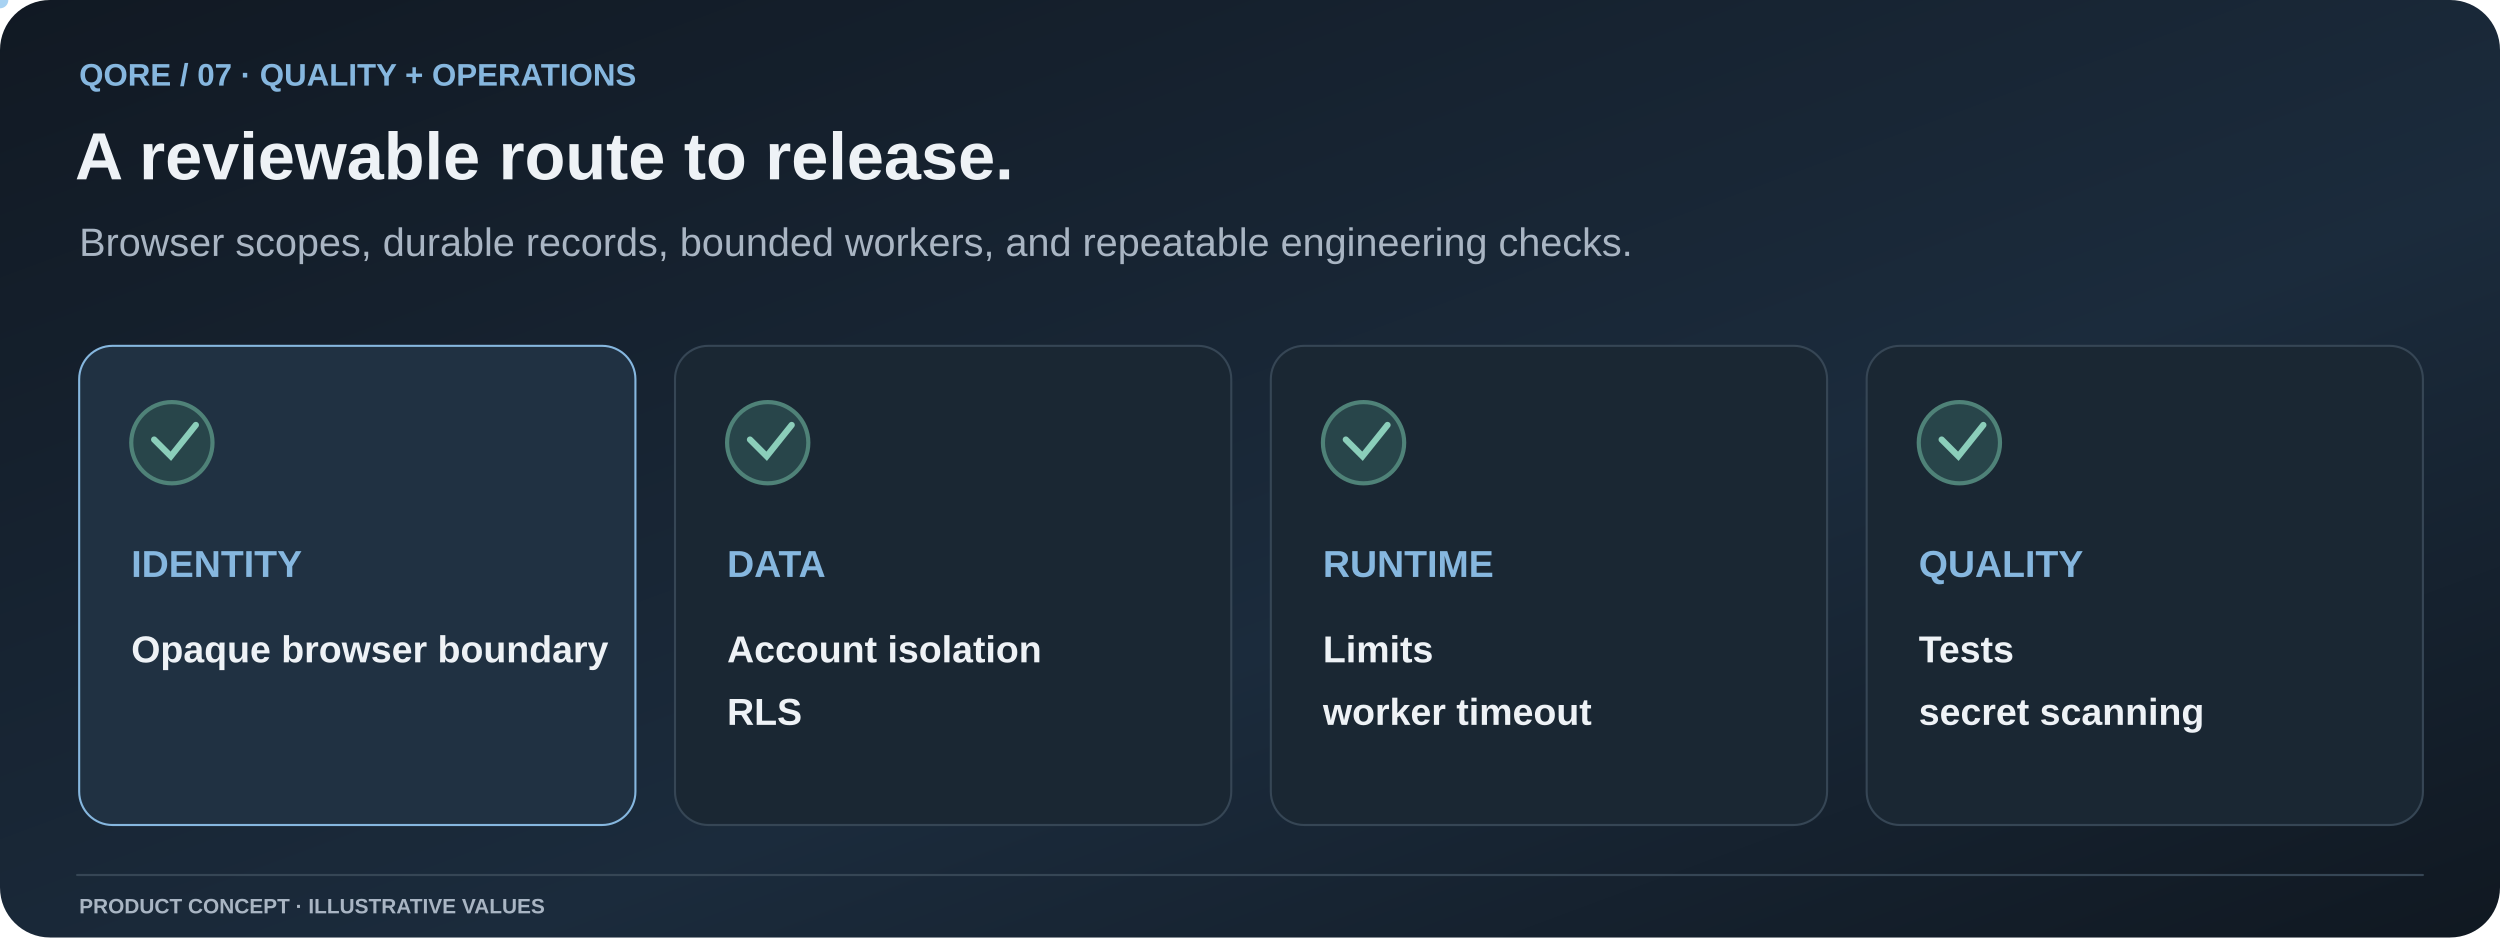
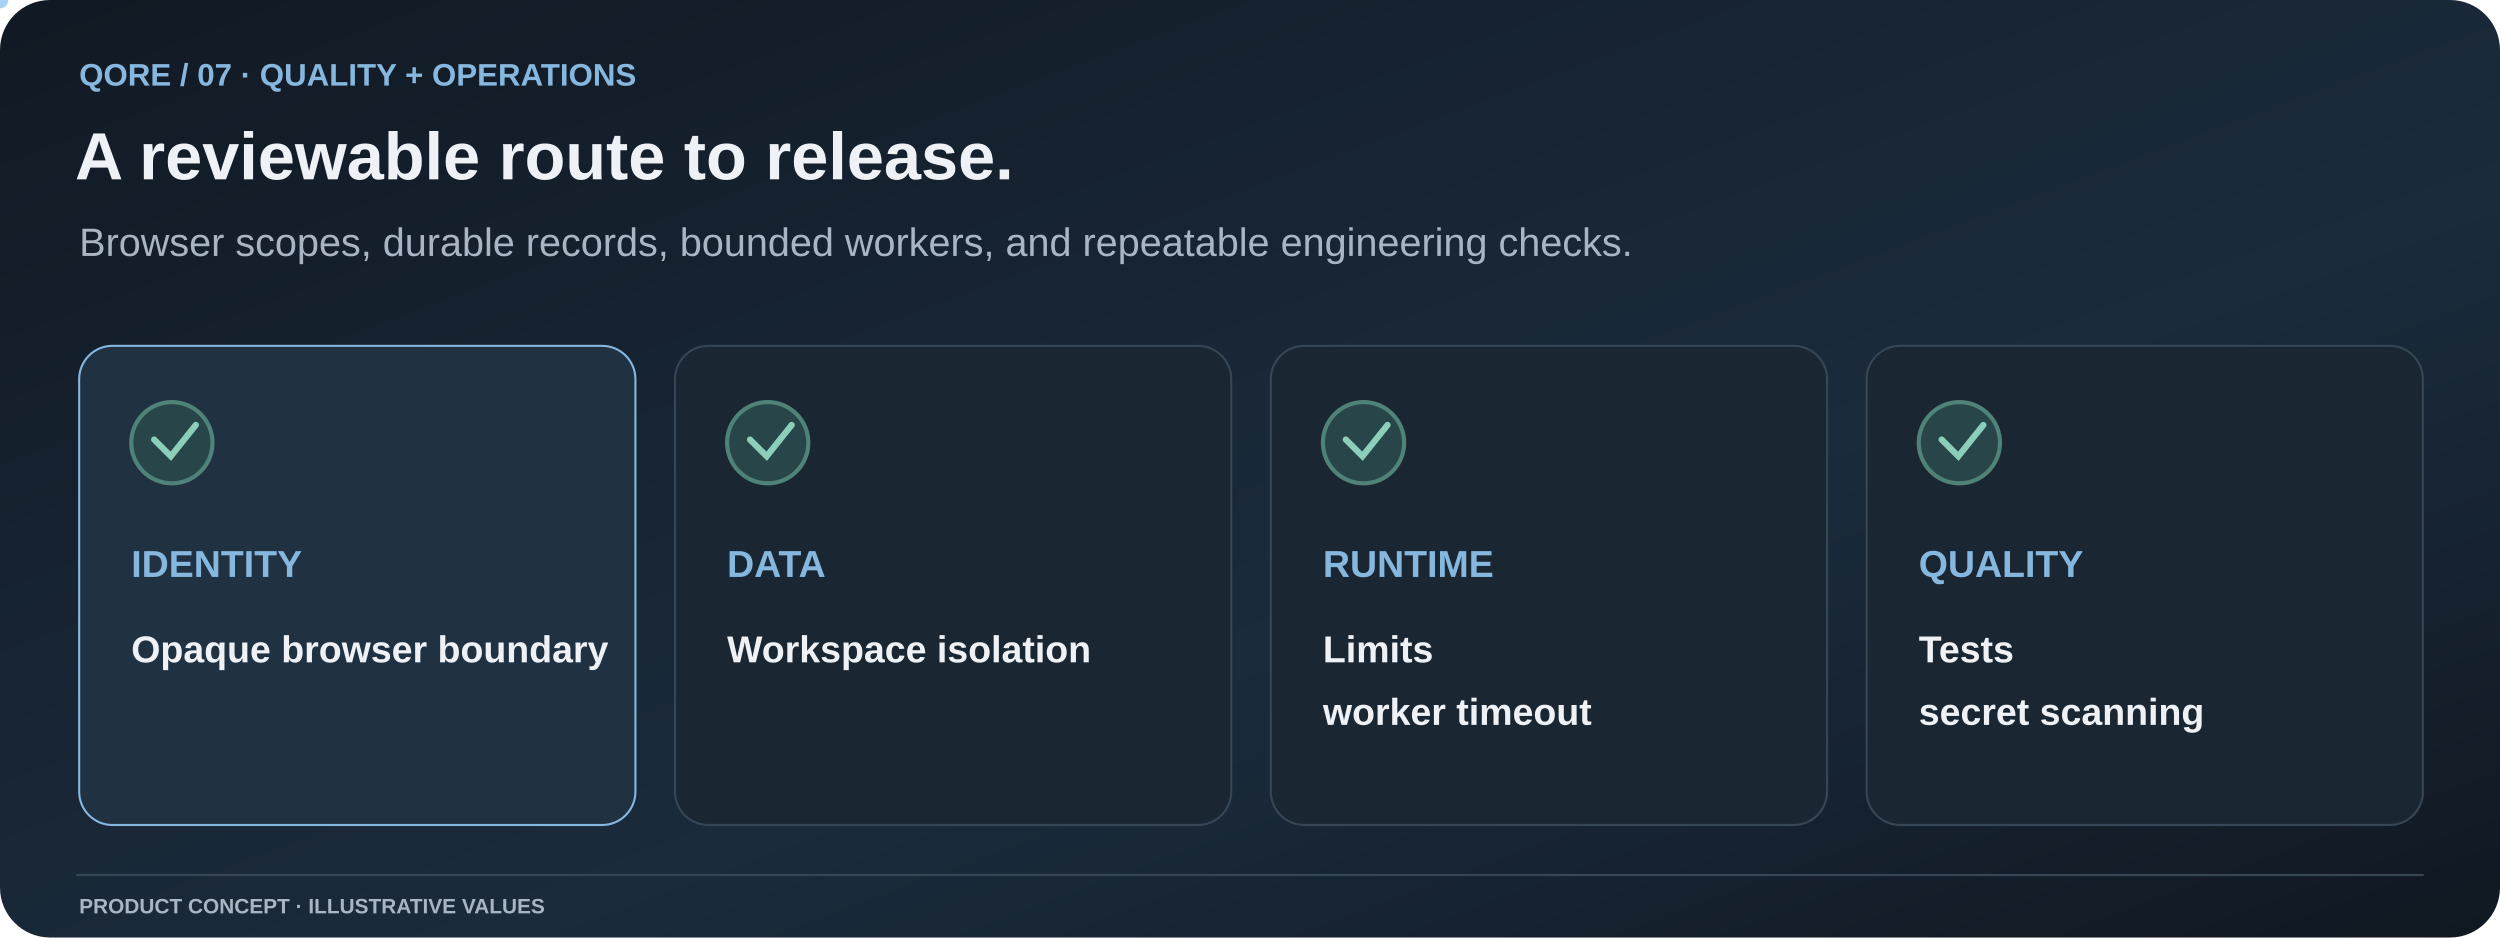
<svg xmlns="http://www.w3.org/2000/svg" width="1200" height="450" viewBox="0 0 1200 450" role="img" aria-label="QORE operations conceptual illustration">
  <defs>
    <linearGradient id="bg" x2="1" y2="1">
      <stop stop-color="#111923" />
      <stop offset=".6" stop-color="#1b2b3c" />
      <stop offset="1" stop-color="#101821" />
    </linearGradient>
  </defs>
  <rect width="1200" height="450" rx="24" fill="url(#bg)" />
  <text x="38" y="41.1" font-size="15" fill="#86b7df" font-family="Segoe UI,Arial,sans-serif" font-weight="650">QORE  /  07 · QUALITY + OPERATIONS</text>
  <text x="36" y="86.08" font-size="32" fill="#eef2f6" font-family="Segoe UI,Arial,sans-serif" font-weight="650">A reviewable route to release.</text>
  <text x="38" y="122.86" font-size="19" fill="#a9b5c3" font-family="Segoe UI,Arial,sans-serif" font-weight="450">Browser scopes, durable records, bounded workers, and repeatable engineering checks.</text>
  <polyline points="37.00,420.00 1163.00,420.00" fill="none" stroke="#364655" stroke-width="1" stroke-linecap="round" />
  <text x="38" y="438.4" font-size="10" fill="#a9b5c3" font-family="Segoe UI,Arial,sans-serif" font-weight="650">PRODUCT CONCEPT  ·  ILLUSTRATIVE VALUES</text>
  <rect x="38" y="166" width="267" height="230" rx="16" fill="#203142" stroke="#86b7df" stroke-width="1" />
  <ellipse cx="82.5" cy="212.5" rx="19.5" ry="19.5" fill="#28454a" stroke="#4f8278" stroke-width="2" />
  <polyline points="74.00,211.00 82.00,219.00 94.00,204.00" fill="none" stroke="#8bceba" stroke-width="3" stroke-linecap="round" />
  <text x="63" y="276.92" font-size="18" fill="#86b7df" font-family="Segoe UI,Arial,sans-serif" font-weight="650">IDENTITY</text>
  <text x="63" y="317.92" font-size="18" fill="#eef2f6" font-family="Segoe UI,Arial,sans-serif" font-weight="650">Opaque browser boundary</text>
  <rect x="324" y="166" width="267" height="230" rx="16" fill="#1a2733" stroke="#364655" stroke-width="1" />
  <ellipse cx="368.5" cy="212.5" rx="19.5" ry="19.5" fill="#28454a" stroke="#4f8278" stroke-width="2" />
  <polyline points="360.00,211.00 368.00,219.00 380.00,204.00" fill="none" stroke="#8bceba" stroke-width="3" stroke-linecap="round" />
  <text x="349" y="276.92" font-size="18" fill="#86b7df" font-family="Segoe UI,Arial,sans-serif" font-weight="650">DATA</text>
-   <text x="349" y="317.92" font-size="18" fill="#eef2f6" font-family="Segoe UI,Arial,sans-serif" font-weight="650">Account isolation</text>
-   <text x="349" y="347.92" font-size="18" fill="#eef2f6" font-family="Segoe UI,Arial,sans-serif" font-weight="650">RLS</text>
+   <text x="349" y="317.92" font-size="18" fill="#eef2f6" font-family="Segoe UI,Arial,sans-serif" font-weight="650">Workspace isolation</text>
  <rect x="610" y="166" width="267" height="230" rx="16" fill="#1a2733" stroke="#364655" stroke-width="1" />
  <ellipse cx="654.5" cy="212.5" rx="19.5" ry="19.5" fill="#28454a" stroke="#4f8278" stroke-width="2" />
  <polyline points="646.00,211.00 654.00,219.00 666.00,204.00" fill="none" stroke="#8bceba" stroke-width="3" stroke-linecap="round" />
  <text x="635" y="276.92" font-size="18" fill="#86b7df" font-family="Segoe UI,Arial,sans-serif" font-weight="650">RUNTIME</text>
  <text x="635" y="317.92" font-size="18" fill="#eef2f6" font-family="Segoe UI,Arial,sans-serif" font-weight="650">Limits</text>
  <text x="635" y="347.92" font-size="18" fill="#eef2f6" font-family="Segoe UI,Arial,sans-serif" font-weight="650">worker timeout</text>
  <rect x="896" y="166" width="267" height="230" rx="16" fill="#1a2733" stroke="#364655" stroke-width="1" />
  <ellipse cx="940.5" cy="212.5" rx="19.5" ry="19.5" fill="#28454a" stroke="#4f8278" stroke-width="2" />
  <polyline points="932.00,211.00 940.00,219.00 952.00,204.00" fill="none" stroke="#8bceba" stroke-width="3" stroke-linecap="round" />
  <text x="921" y="276.92" font-size="18" fill="#86b7df" font-family="Segoe UI,Arial,sans-serif" font-weight="650">QUALITY</text>
  <text x="921" y="317.92" font-size="18" fill="#eef2f6" font-family="Segoe UI,Arial,sans-serif" font-weight="650">Tests</text>
  <text x="921" y="347.92" font-size="18" fill="#eef2f6" font-family="Segoe UI,Arial,sans-serif" font-weight="650">secret scanning</text>
  <circle r="4" fill="#a8d2f2">
    <animateMotion dur="5s" repeatCount="indefinite" path="M 37 420 L 1163 420 L 37 420" />
  </circle>
</svg>
